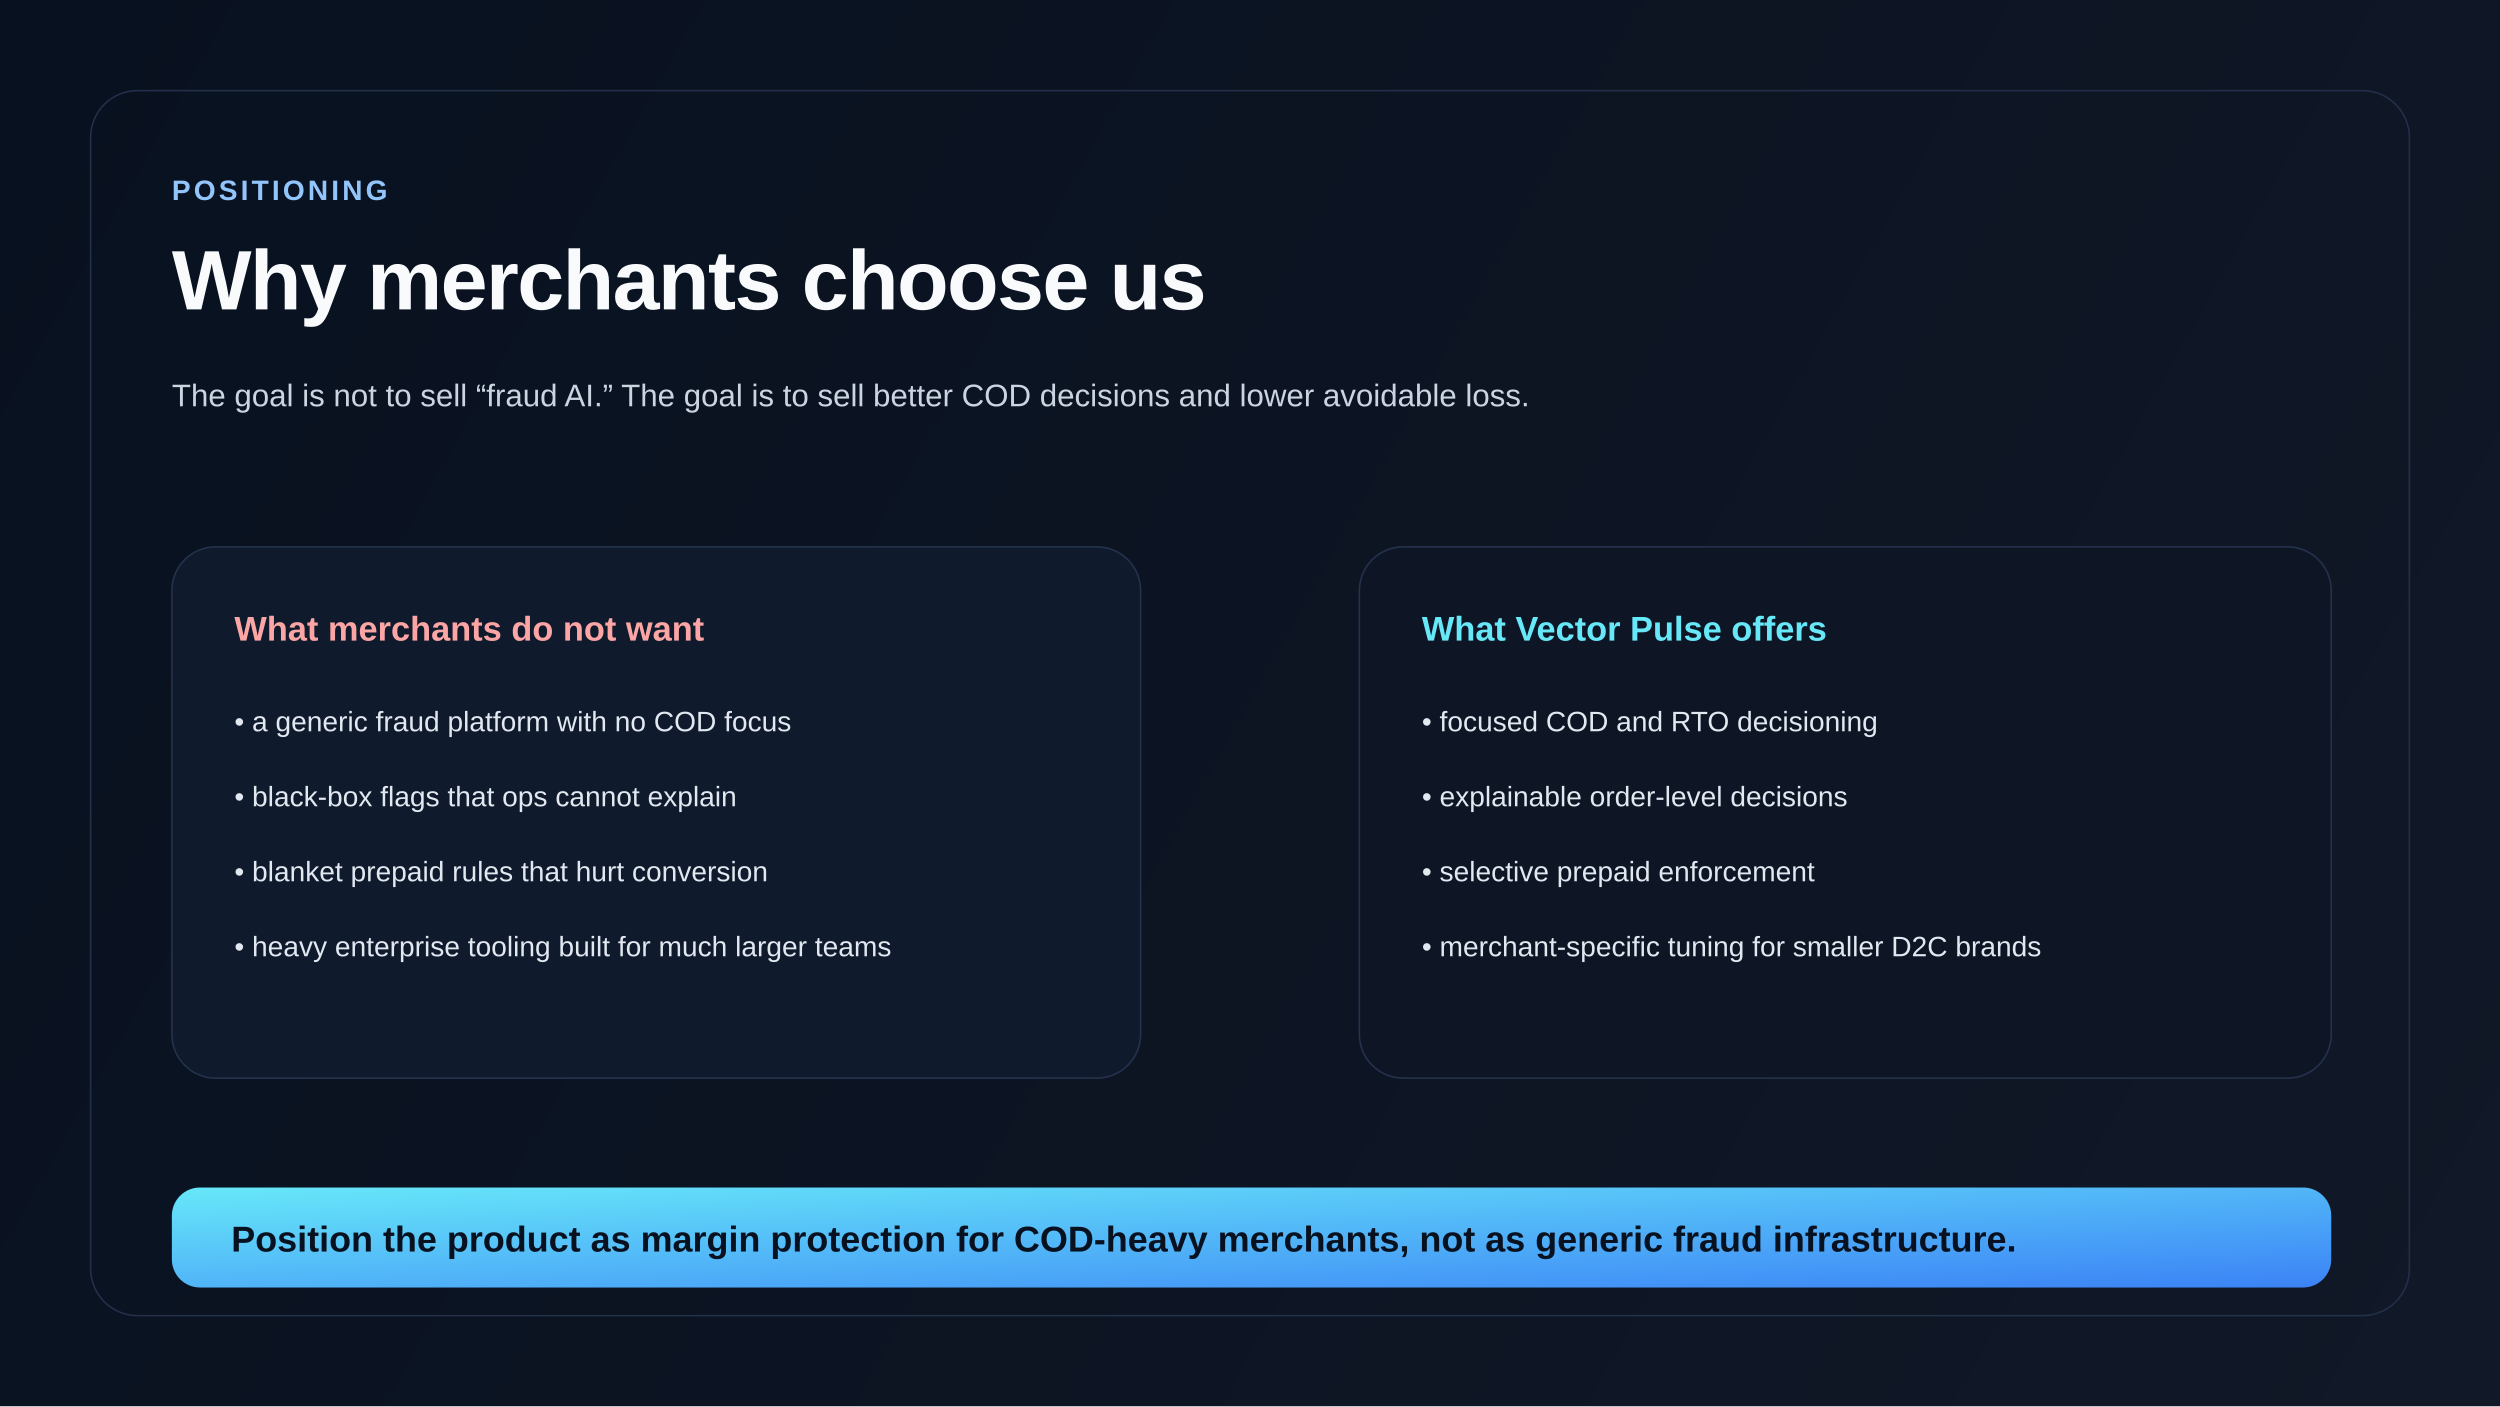
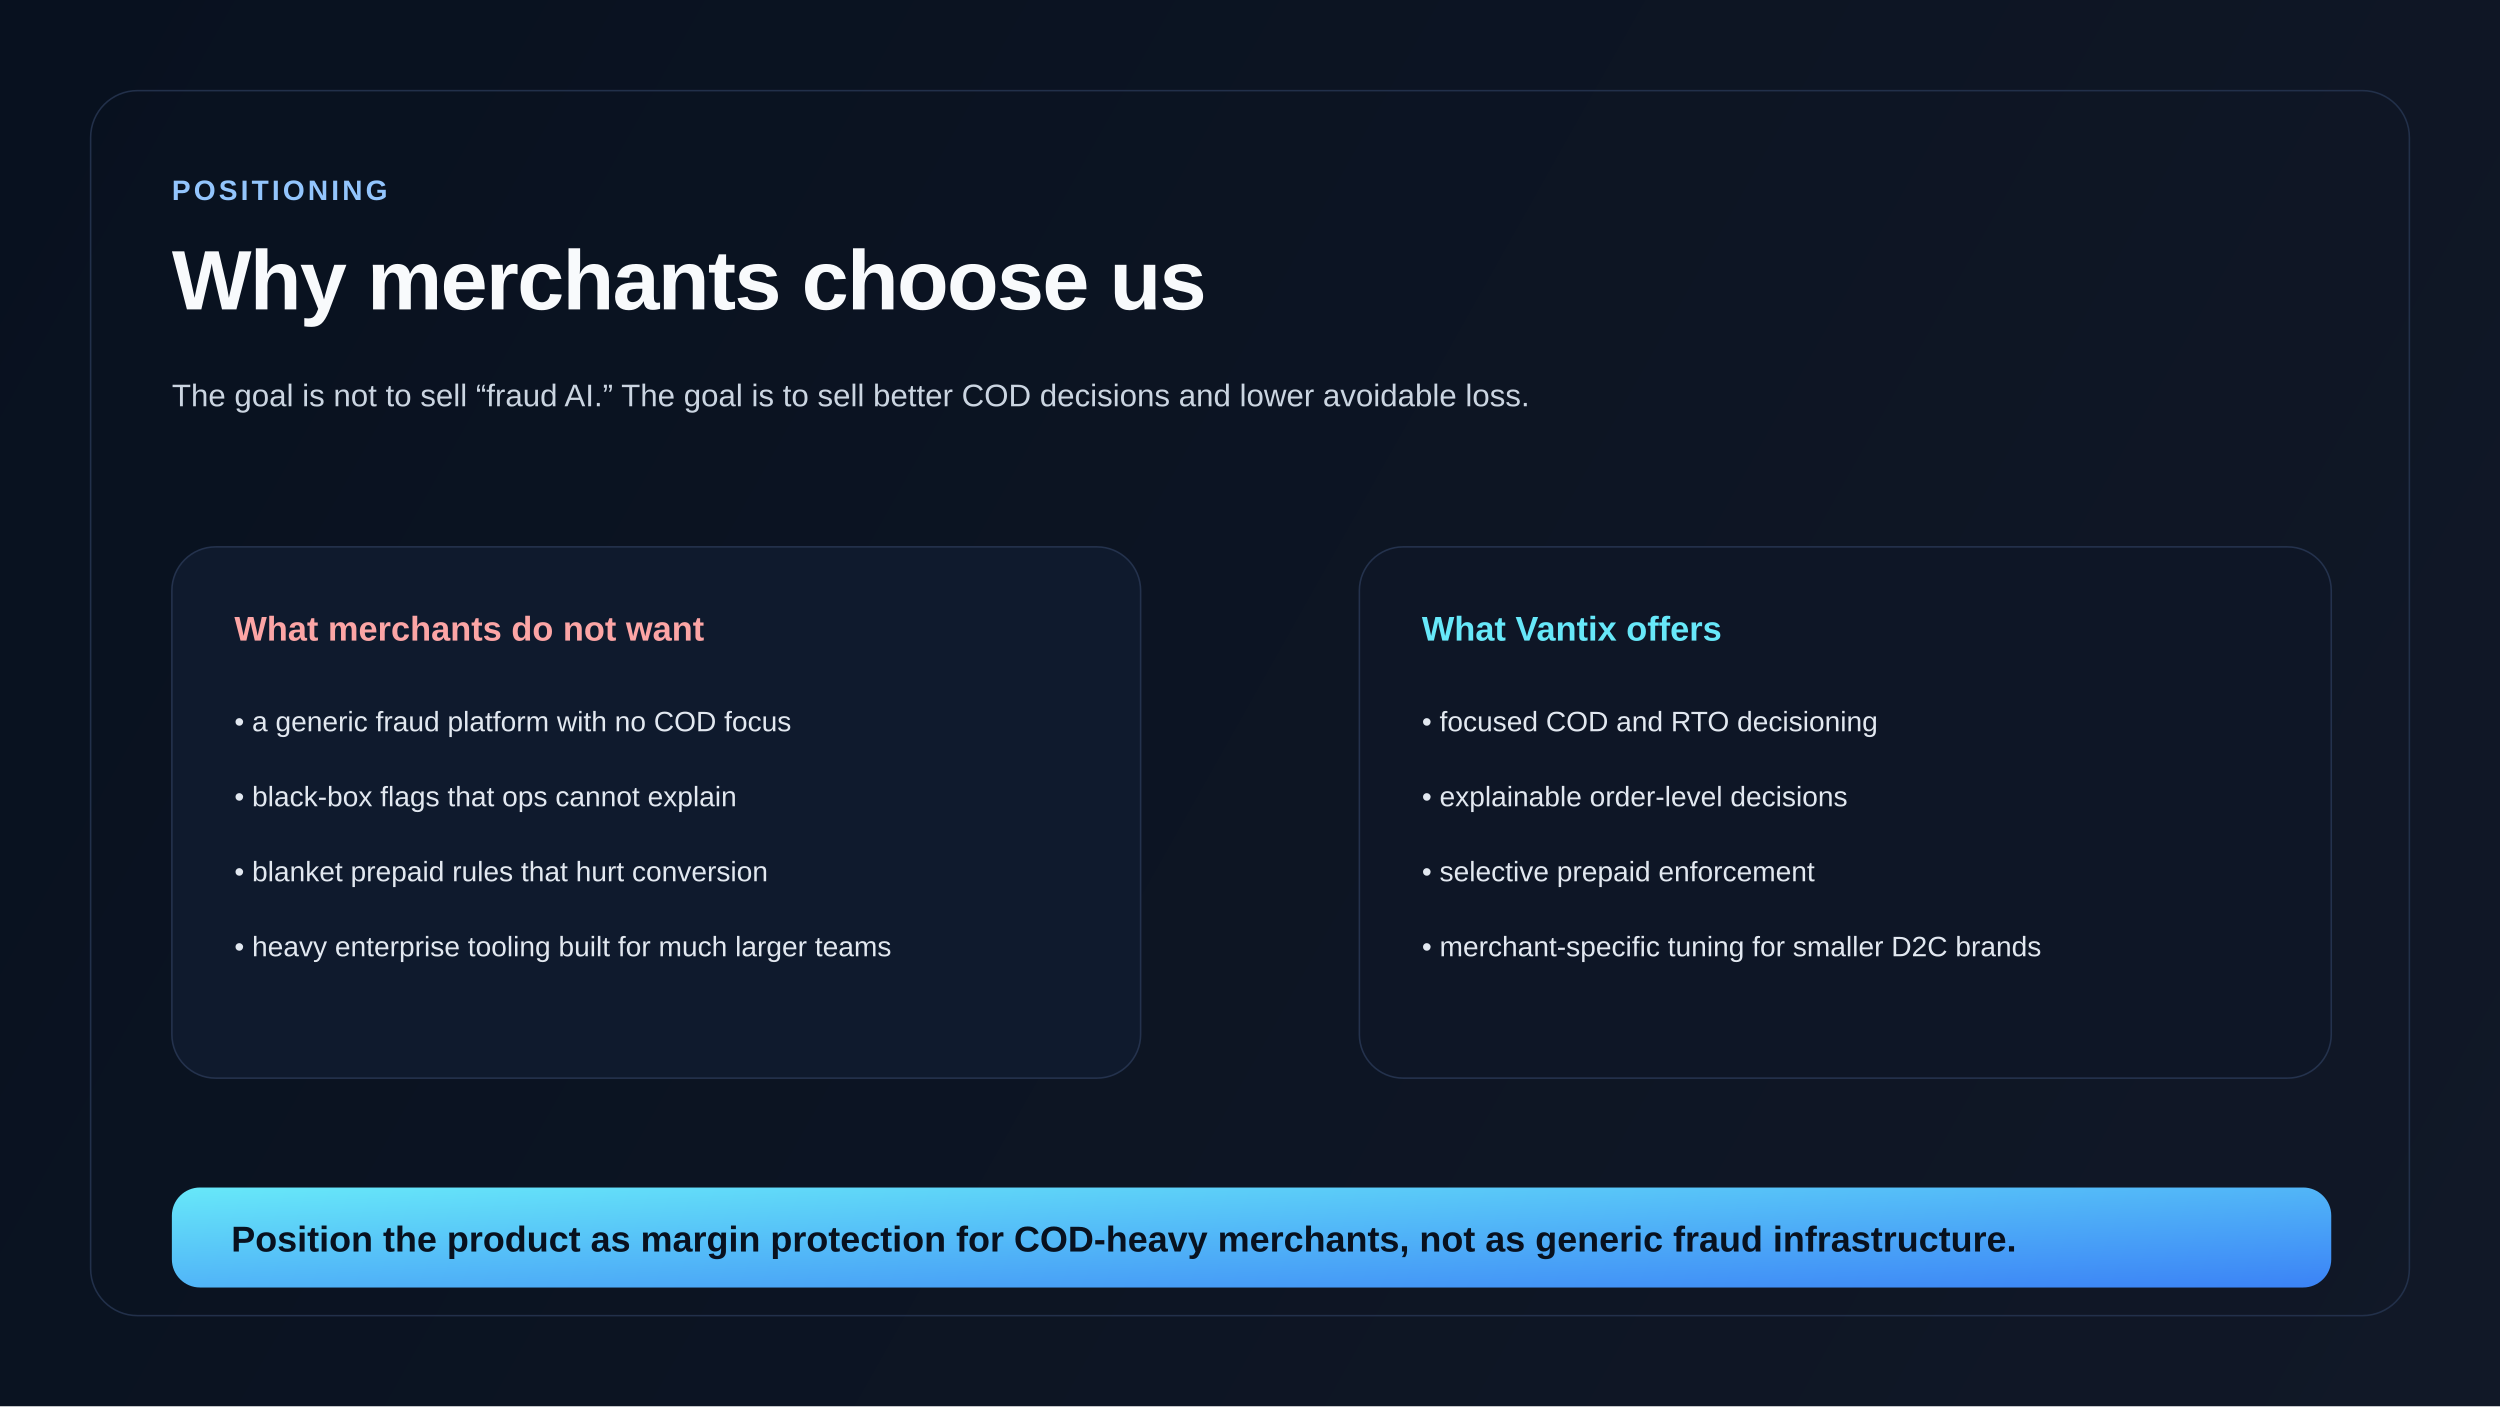
<svg xmlns="http://www.w3.org/2000/svg" width="1600" height="900" viewBox="0 0 1600 900">
  <defs>
    <linearGradient id="bg" x1="0" y1="0" x2="1600" y2="900" gradientUnits="userSpaceOnUse">
      <stop offset="0%" stop-color="#08111f" />
      <stop offset="100%" stop-color="#111827" />
    </linearGradient>
    <linearGradient id="accent" x1="0" y1="0" x2="1" y2="1">
      <stop offset="0%" stop-color="#67e8f9" />
      <stop offset="100%" stop-color="#3b82f6" />
    </linearGradient>
    <style>
      .eyebrow { fill:#93c5fd; font:700 18px Arial, Helvetica, sans-serif; letter-spacing:2px; }
      .title { fill:#f8fafc; font:700 54px Arial, Helvetica, sans-serif; letter-spacing:-1px; }
      .body { fill:#cbd5e1; font:400 20px Arial, Helvetica, sans-serif; }
      .left { fill:#fca5a5; font:700 22px Arial, Helvetica, sans-serif; }
      .right { fill:#67e8f9; font:700 22px Arial, Helvetica, sans-serif; }
      .compare { fill:#e2e8f0; font:400 18px Arial, Helvetica, sans-serif; }
      .footer { fill:#dbeafe; font:600 24px Arial, Helvetica, sans-serif; }
    </style>
  </defs>
  <rect width="1600" height="900" fill="url(#bg)" />
  <rect x="58" y="58" width="1484" height="784" rx="30" fill="none" stroke="#22304a" />
  <text class="eyebrow" x="110" y="128">POSITIONING</text>
  <text class="title" x="110" y="198">Why merchants choose us</text>
  <text class="body" x="110" y="260">The goal is not to sell “fraud AI.” The goal is to sell better COD decisions and lower avoidable loss.</text>
  <rect x="110" y="350" width="620" height="340" rx="28" fill="#0f1a2d" stroke="#24324d" />
  <text class="left" x="150" y="410">What merchants do not want</text>
  <text class="compare" x="150" y="468">• a generic fraud platform with no COD focus</text>
  <text class="compare" x="150" y="516">• black-box flags that ops cannot explain</text>
  <text class="compare" x="150" y="564">• blanket prepaid rules that hurt conversion</text>
  <text class="compare" x="150" y="612">• heavy enterprise tooling built for much larger teams</text>
  <rect x="870" y="350" width="622" height="340" rx="28" fill="#0e1626" stroke="#24324d" />
-   <text class="right" x="910" y="410">What Vector Pulse offers</text>
+   <text class="right" x="910" y="410">What Vantix offers</text>
  <text class="compare" x="910" y="468">• focused COD and RTO decisioning</text>
  <text class="compare" x="910" y="516">• explainable order-level decisions</text>
  <text class="compare" x="910" y="564">• selective prepaid enforcement</text>
  <text class="compare" x="910" y="612">• merchant-specific tuning for smaller D2C brands</text>
  <rect x="110" y="760" width="1382" height="64" rx="18" fill="url(#accent)" />
  <text x="148" y="801" fill="#08111f" font-family="Arial, Helvetica, sans-serif" font-size="23" font-weight="700">
    Position the product as margin protection for COD-heavy merchants, not as generic fraud infrastructure.
  </text>
</svg>
